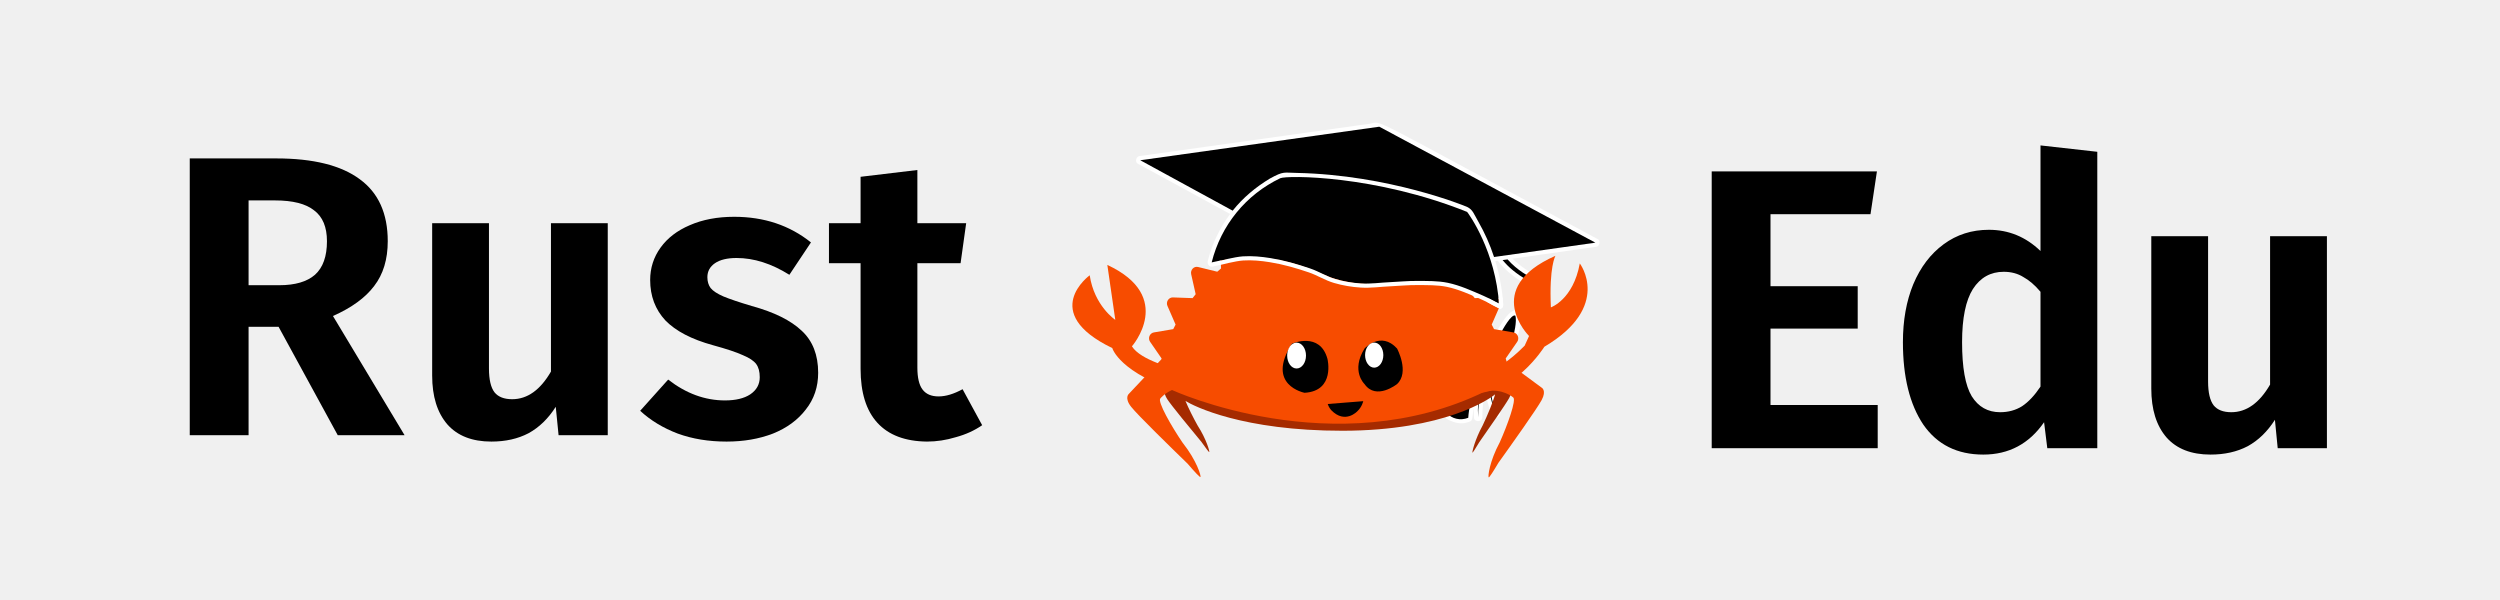
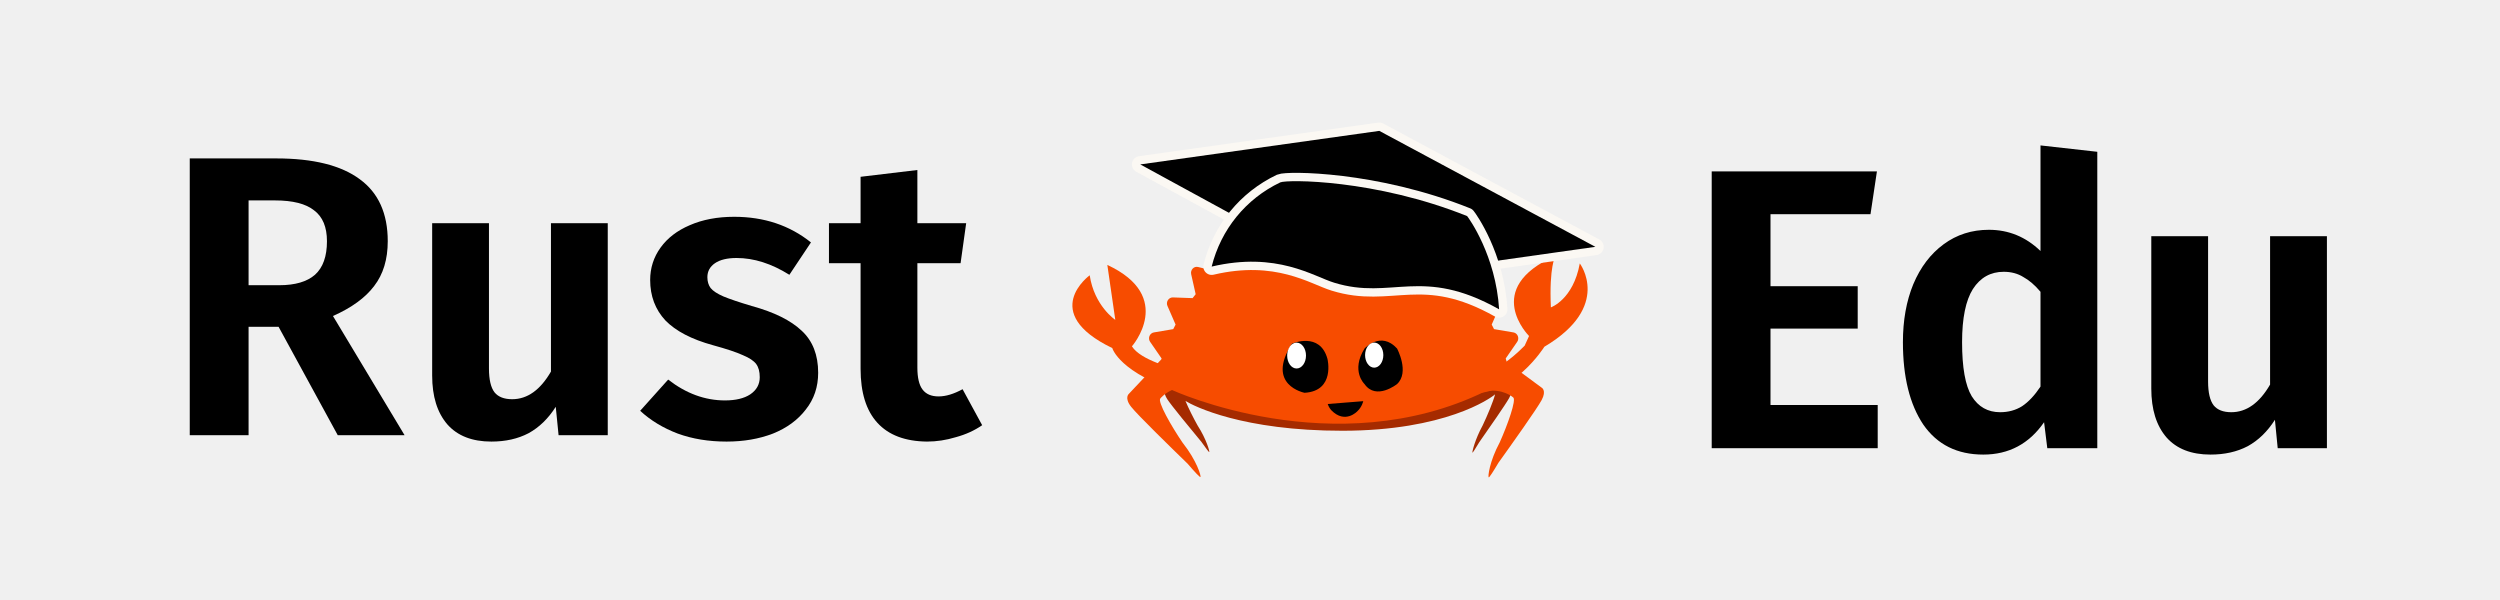
<svg xmlns="http://www.w3.org/2000/svg" width="600" height="144" viewBox="0 0 600 144">
-   <g fill="#fff">
-     <path d="m360.02 80.23c-.35.59-7.91 6.71-12.81 18.91 1.26 1.35 3.19 1.89 5.17 1.13.35-4.95 2.27-9.77 5.33-13.67-2.22 4.12-3.3 8.87-2.95 13.55-.09-4.25.98-8.52 3.15-12.17-1 3.99-.46 7.71 1.15 11.28-.69-3.17-3.87-6.36 4.01-18.01.2-.73 1.09-4.32.59-5.52-.99-.39-3.06 3.45-3.64 4.5z" />
-     <path d="m360.62 62.42c5.27 6.21 10.72 5.3 7.82 9.46-1.47 2.01-2.67 2.73-3.92 3.39.21.27.32.61.38.94 1.96-.94 3.79-2.35 4.79-4.31 1.8-3.69-1.35-4.59-3.67-6.09-1.56-.98-2.98-2.18-4.2-3.55-.4.05-.8.12-1.2.16" />
-     <path d="m307.92 42.49c-1.13.27-13.47 5.88-17.12 20.49 15.68-3.69 24.45 2.37 29.41 3.87 13.89 4.29 20.98-4.08 39.58 6.39-.68-10.85-5.66-19.95-7.68-22.38-14.01-5.62-29.11-8.48-44.19-8.37" />
-     <path d="m314.28 32.75c-13.54 1.91-27.08 3.79-40.62 5.71 7.39 4.04 14.79 8.06 22.18 12.1 3.46-4.35 9.86-9.13 12.87-9.14.84-.03 1.67.07 2.51.08 18.93.4 40.46 6.93 42.06 9.08.41.55 3.51 5.63 5.29 11.1 8.11-1.14 16.21-2.3 24.32-3.44-17.29-9.28-34.57-18.57-51.86-27.83-5.59.76-11.17 1.57-16.75 2.34" />
-     <path d="m328.83 29.69c3.08-.56-2.05-2.7 54.34 27.55.26.14.56.27.69.56.12.55-.09 1.35-.76 1.42-6.69.96-13.39 1.9-20.09 2.86 4.33 4.19 7.97 4.4 8.21 7.55.29 3.34-3.21 6.25-6.26 7.71-.61 7.66-8.87 11.01-5.06 21.2.72 1.51-1.18 2.18-1.69 1.23-1.43-2.93-1.58-5.52-1.7-5.87-.54 2.57-.73 3.39-.75 6.38-.11.95-1.69 1.07-1.98.18-.1-.87-.07-1.75-.07-2.62-.58 3.24.04 3.14-1.92 3.63-2.35.6-6.03-1.19-5.54-2.64 5.32-13.17 10.68-15.48 13.99-21 2.75-4.44 3.33-2.69 6.07-5.08 1.65-1.43 1.75-2.92 1.35-3.61-.2-.2-5.49-2.86-8.17-6.55-.21.02-.41.04-.61.07 1.01 3.37 1.66 6.86 1.9 10.38.1.85-.74 1.48-1.6 1-18.98-10.44-25.57-1.58-40.37-6.6-5.02-1.69-12.76-6.93-27.8-3.46-.96.17-1.33-.78-1.12-1.44 1.02-4.02 2.85-7.85 5.34-11.18-7.39-4.02-14.78-8.05-22.17-12.08-.77-.43-.37-1.78.47-1.83 18.44-2.59 36.87-5.17 55.3-7.76" />
-   </g>
-   <path d="m360.62 62.42c.4-.04.8-.11 1.2-.16 4.82 5.45 10.23 4.82 7.87 9.64-1 1.96-2.83 3.37-4.79 4.31-.06-.33-.17-.67-.38-.94 1.24-.65 2.45-1.37 3.92-3.39 2.45-3.52-1.1-3.48-5.34-7-.92-.73-1.72-1.57-2.48-2.46z" />
-   <path d="m363.66 75.73c.5 1.19-.38 4.76-.59 5.52-7.72 11.42-4.8 14.38-4.01 18.01-1.61-3.56-2.15-7.29-1.15-11.28-2.17 3.65-3.24 7.92-3.15 12.17-.35-4.68.73-9.43 2.95-13.55-3.06 3.9-4.98 8.72-5.33 13.67-1.98.76-3.91.22-5.17-1.13 4.92-12.27 12.42-18.24 12.81-18.91.65-1.19 2.67-4.88 3.64-4.5z" />
+   <style>#dark:target{fill:#fbf8f3}</style>
  <path fill="#a52b00" d="m362.59 93.04-1.27-2.64c0-.1.01-.2.01-.3 0-3-3.12-5.75-8.35-7.96v1.83c-.51-.2-1.05-.4-1.6-.59v-.85c-7.48-2.7-18.63-4.42-31.07-4.42-10.88 0-20.76 1.31-28.07 3.44v2.99-3.61c-7.5 2.38-12.14 5.68-12.14 9.34 0 .58.11 1.15.34 1.7l-.77 1.36c0 0-.61.8.47 2.47.95 1.48 5.71 7.25 8.22 10.28 1.08 1.55 1.81 2.51 1.87 2.41.1-.14-.67-3.05-2.81-6.38-1-1.78-2.19-4.15-2.91-5.89 2 1.26 13.75 7.18 37.73 7.16 24.5-.03 35.39-7.7 36.58-8.74-.42 1.68-1.84 5.07-2.98 7.46-1.87 3.42-2.55 6.39-2.46 6.53.05.1.69-.89 1.63-2.48 2.19-3.12 6.34-9.08 7.17-10.59.94-1.72.41-2.52.41-2.52" />
  <g fill="#f74c00">
    <path d="m369.99 93.03-8.38-6.18c-.08-.27-.15-.55-.24-.82l2.76-3.99c.28-.4.33-.93.15-1.39s-.58-.79-1.05-.87l-4.66-.79c-.18-.37-.37-.73-.56-1.09l1.96-4.48c.2-.45.16-.98-.11-1.4-.26-.41-.71-.66-1.2-.64l-4.72.17c-.24-.31-.49-.63-.75-.94l1.09-4.8c.11-.48-.03-.99-.37-1.35-.34-.35-.83-.5-1.29-.38l-4.6 1.13c-.3-.26-.6-.52-.91-.78l.17-4.93c.01-.49-.22-.97-.62-1.24-.4-.28-.9-.32-1.34-.12l-4.29 2.04c-.35-.2-.69-.39-1.05-.58l-.75-4.86c-.08-.49-.4-.91-.84-1.1s-.95-.13-1.34.17l-3.82 2.87c-.38-.13-.76-.25-1.14-.36l-1.65-4.61c-.17-.46-.55-.81-1.03-.91-.47-.09-.95.07-1.28.43l-3.22 3.61c-.39-.05-.78-.09-1.17-.12l-2.48-4.19c-.25-.43-.7-.68-1.18-.68s-.92.25-1.17.68l-2.49 4.19c-.39.03-.78.07-1.17.12l-3.22-3.61c-.33-.36-.81-.52-1.28-.43-.47.1-.86.45-1.03.91l-1.65 4.61c-.38.11-.76.23-1.14.36l-3.82-2.87c-.39-.3-.9-.36-1.34-.17s-.76.61-.84 1.1l-.75 4.86c-.36.19-.7.38-1.05.58l-4.29-2.04c-.44-.21-.95-.16-1.34.12-.4.27-.63.75-.62 1.24l.17 4.93c-.31.26-.61.52-.91.78l-4.6-1.13c-.47-.12-.96.03-1.29.38-.34.36-.48.87-.37 1.35l1.08 4.8c-.25.31-.5.63-.74.94l-4.73-.17c-.47-.01-.93.23-1.19.64-.27.42-.31.95-.11 1.4l1.95 4.48c-.19.36-.37.72-.56 1.09l-4.65.79c-.47.08-.87.41-1.06.87-.18.46-.12.99.16 1.39l2.75 3.99c-.02.07-.04.14-.06.21l-7.78 8.27c0 0-1.19.94.54 3.13 1.53 1.94 9.4 9.62 13.55 13.65 1.75 2.04 2.95 3.31 3.08 3.2.2-.18-.84-3.89-4.3-8.26-2.66-3.91-6.12-9.93-5.31-10.62 0 0 .93-1.17 2.78-2.01.06.05-.07-.06 0 0 0 0 39.03 18 75.23.3 4.14-.74 6.64 1.47 6.64 1.47.87.5-1.37 6.69-3.21 10.79-2.5 4.65-2.87 8.28-2.65 8.41.13.08 1.04-1.31 2.34-3.51 3.2-4.46 9.25-12.97 10.36-15.03 1.26-2.35 0-3 0-3" />
    <path d="m352.93 90.72c0 0 5.61-.26 12.99-7.76l1.05-2.32c0 0-11.45-11.39 6.34-19.25 0 0-1.55 2.54-1.1 12.38 0 0 5.37-1.86 6.94-10.55 0 0 7.83 10.32-8.5 20 0 0-7.66 12.28-18.46 11.1z" />
  </g>
  <path d="m327.49 83.64c0 0 3.9-4.27 7.8 0 0 0 3.06 5.7 0 8.54 0 0-5.02 3.99-7.8 0 0 0-3.35-3.13 0-8.54" />
  <path fill="#fff" d="m332 85.23c0 1.66-.98 3.01-2.19 3.01s-2.19-1.35-2.19-3.01c0-1.67.98-3.01 2.19-3.01s2.19 1.34 2.19 3.01" />
  <path d="m310.08 82.48c0 0 6.69-2.97 8.51 3.65 0 0 1.92 7.7-5.49 8.14 0 0-9.45-1.82-3.02-11.79" />
  <path fill="#fff" d="m313.44 85.34c0 1.71-1.01 3.1-2.26 3.1s-2.26-1.39-2.26-3.1c0-1.72 1.01-3.11 2.26-3.11s2.26 1.39 2.26 3.11" />
  <path d="m318.65 96.96 8.53-.68c0 0-.29 1.37-1.4 2.4 0 0-2.94 3.22-6.3-.26 0 0-.55-.6-.83-1.46" />
  <path fill="#f74c00" d="m284.48 89.07c-.07 0-.14 0-.21.01-2.77-.63-10.55-2.66-12.61-5.96 0 0 10.48-11.92-5.9-19.54l1.91 13.19c0 0-5.05-3.37-6.14-10.7 0 0-12.3 8.92 5.42 17.47 0 0 1.61 6.04 17.04 10.86l.01-.04c.16.03.32.04.48.04 1.46 0 2.64-1.19 2.64-2.67 0-1.47-1.18-2.66-2.64-2.66" />
-   <path d="m331.03 30.41c17.29 9.26 34.57 18.55 51.86 27.83-8.11 1.14-16.21 2.3-24.32 3.44-.96-2.94-2.22-5.78-3.76-8.46-1.13-1.96-1.32-2.87-2.67-3.54-.53-.26-18.75-7.72-40.92-8.18-3.08-.03-3.07-.51-6.46 1.36-3.37 2.04-6.46 4.6-8.92 7.7-7.39-4.04-14.79-8.06-22.18-12.1 8.53-1.21 53.76-7.56 57.37-8.05z" />
-   <path d="m352.11 50.86c.45.55 6.87 9.46 7.68 22.38-18.56-10.45-25.72-2.11-39.58-6.39-4.96-1.5-13.74-7.56-29.41-3.87 2.24-8.94 8.21-16.26 16.47-20.21 1.59-.71 22.76-.77 44.84 8.09z" />
-   <path fill="none" stroke="#fff" stroke-width=".994" stroke-miterlimit="1.414" d="m292.7 63.12c0 0 3.71-.97 5.62-1.1 2.18-.14 4.38.07 6.54.42 3.2.51 6.34 1.42 9.41 2.46 2.07.7 3.94 1.92 6.03 2.53 2.04.6 4.16.96 6.27 1.09 2.39.16 4.78-.21 7.17-.31 2.12-.1 4.24-.31 6.37-.29 2.42.02 4.88-.05 7.26.44 2.9.61 5.64 1.87 8.37 3.05 1.38.59 4.04 2.02 4.04 2.02" />
-   <path fill="none" stroke="#fff" stroke-width=".963" stroke-linejoin="round" d="m360.16 71.47.02 1.02.01 1-.33.04-1.28-.64-1.34-.77.04-.01" />
-   <path d="m66.86 78.43h-7.2v26.02h-14.12v-66.43h20.74q13.34 0 20.06 4.99 6.72 4.89 6.72 14.88 0 6.53-3.26 10.75-3.17 4.22-9.89 7.2l17.19 28.61h-16.04zm-7.2-9.98h7.39q5.66 0 8.54-2.5 2.88-2.59 2.88-8.06 0-5.09-3.07-7.39-2.98-2.4-9.41-2.4h-6.33z" />
-   <path d="m145.86 104.45h-11.8l-.68-6.82q-2.68 4.23-6.52 6.34-3.84 2.01-8.93 2.01-6.91 0-10.56-4.12-3.65-4.23-3.65-11.72v-36.57h13.63v34.85q0 4.03 1.35 5.76 1.34 1.63 4.22 1.63 5.47 0 9.31-6.63v-35.61h13.63z" />
-   <path d="m176.2 52.03q10.75 0 18.43 6.15l-5.18 7.77q-6.43-4.03-12.67-4.03-3.36 0-5.19 1.25-1.82 1.25-1.82 3.36 0 1.53.77 2.59.86 1.06 3.07 2.02 2.3.96 6.81 2.3 8.07 2.21 12 5.95 3.94 3.65 3.94 10.08 0 5.09-2.98 8.83-2.88 3.75-7.87 5.76-4.99 1.92-11.13 1.92-6.44 0-11.72-1.92-5.28-2.01-9.02-5.47l6.72-7.49q6.43 5 13.63 5 3.84 0 6.05-1.44 2.3-1.54 2.3-4.13 0-2.02-.86-3.17-.86-1.15-3.17-2.11-2.3-1.06-7.2-2.4-7.68-2.11-11.42-5.95-3.65-3.94-3.65-9.7 0-4.32 2.5-7.78 2.49-3.45 7-5.37 4.61-2.02 10.66-2.02z" />
-   <path d="m235.72 102.05q-2.78 1.92-6.34 2.88-3.45 1.05-6.91 1.05-7.87-.09-11.9-4.51-4.03-4.41-4.03-12.96v-25.34h-7.59v-9.6h7.59v-11.14l13.63-1.63v12.77h11.71l-1.34 9.6h-10.37v25.05q0 3.65 1.25 5.28 1.24 1.64 3.84 1.64 2.59 0 5.76-1.73z" />
-   <path d="m450.46 41.14-1.54 10.27h-24v17.28h20.93v10.17h-20.93v18.34h25.73v10.37h-39.84v-66.43z" />
-   <path d="m503.35 36.43v71.14h-12l-.77-6.24q-5.37 7.77-14.59 7.77-9.41 0-14.4-7.2-4.89-7.29-4.89-19.77 0-7.87 2.49-13.92 2.59-6.15 7.3-9.6 4.7-3.46 10.85-3.46 7.1 0 12.38 5.09v-25.34zm-23.33 62.5q2.98 0 5.28-1.44 2.31-1.54 4.42-4.71v-22.75q-2.02-2.4-4.13-3.55-2.01-1.25-4.7-1.25-4.71 0-7.39 4.13-2.6 4.13-2.6 12.77 0 9.12 2.31 12.96 2.4 3.84 6.81 3.84z" />
-   <path d="m558.46 107.57h-11.81l-.67-6.82q-2.69 4.23-6.53 6.34-3.84 2.01-8.93 2.01-6.91 0-10.56-4.12-3.65-4.23-3.65-11.72v-36.57h13.63v34.85q0 4.03 1.35 5.76 1.34 1.63 4.22 1.63 5.47 0 9.31-6.63v-35.61h13.64z" />
+   <g stroke="#fbf8f3" stroke-width="4" stroke-linejoin="round" paint-order="stroke">
+     <path d="m331.03 31.41c17.29 9.26 34.57 18.55 51.86 27.83-8.11 1.14-16.21 2.3-24.32 3.44-.96-2.94-2.22-5.78-3.76-8.46-1.13-1.96-1.32-2.87-2.67-3.54-.53-.26-18.75-7.72-40.92-8.18-3.08-.03-3.07-.51-6.46 1.36-3.37 2.04-6.46 4.6-8.92 7.7-7.39-4.04-14.79-8.06-22.18-12.1 8.53-1.21 53.76-7.56 57.37-8.05z" />
+     <path d="m352.11 51.86c.45.55 6.87 9.46 7.68 22.38-18.56-10.45-25.72-2.11-39.58-6.39-4.96-1.5-13.74-7.56-29.41-3.87 2.24-8.94 8.21-16.26 16.47-20.21 1.59-.71 22.76-.77 44.84 8.09z" />
+   </g>
+   <g id="dark">
+     <path d="m66.86 78.43h-7.2v26.02h-14.12v-66.43h20.74q13.34 0 20.06 4.99 6.72 4.89 6.72 14.88 0 6.53-3.26 10.75-3.17 4.22-9.89 7.2l17.19 28.61h-16.04zm-7.2-9.98h7.39q5.66 0 8.54-2.5 2.88-2.59 2.88-8.06 0-5.09-3.07-7.39-2.98-2.4-9.41-2.4h-6.33z" />
+     <path d="m145.86 104.45h-11.8l-.68-6.82q-2.68 4.23-6.52 6.34-3.84 2.01-8.93 2.01-6.91 0-10.56-4.12-3.65-4.23-3.65-11.72v-36.57h13.63v34.85q0 4.03 1.35 5.76 1.34 1.63 4.22 1.63 5.47 0 9.31-6.63v-35.61h13.63z" />
+     <path d="m176.2 52.03q10.75 0 18.43 6.15l-5.18 7.77q-6.43-4.03-12.67-4.03-3.36 0-5.19 1.25-1.82 1.25-1.82 3.36 0 1.53.77 2.59.86 1.06 3.07 2.02 2.3.96 6.81 2.3 8.07 2.21 12 5.95 3.94 3.65 3.94 10.08 0 5.09-2.98 8.83-2.88 3.75-7.87 5.76-4.99 1.92-11.13 1.92-6.44 0-11.72-1.92-5.28-2.01-9.02-5.47l6.72-7.49q6.43 5 13.63 5 3.84 0 6.05-1.44 2.3-1.54 2.3-4.13 0-2.02-.86-3.17-.86-1.15-3.17-2.11-2.3-1.06-7.2-2.4-7.68-2.11-11.42-5.95-3.65-3.94-3.65-9.7 0-4.32 2.5-7.78 2.49-3.45 7-5.37 4.61-2.02 10.66-2.02z" />
+     <path d="m235.72 102.05q-2.78 1.92-6.34 2.88-3.45 1.05-6.91 1.05-7.87-.09-11.9-4.51-4.03-4.41-4.03-12.96v-25.34h-7.59v-9.6h7.59v-11.14l13.63-1.63v12.77h11.71l-1.34 9.6h-10.37v25.05q0 3.65 1.25 5.28 1.24 1.64 3.84 1.64 2.59 0 5.76-1.73z" />
+     <path d="m450.46 41.14-1.54 10.27h-24v17.28h20.93v10.17h-20.93v18.34h25.73v10.37h-39.84v-66.43z" />
+     <path d="m503.35 36.43v71.14h-12l-.77-6.24q-5.37 7.77-14.59 7.77-9.41 0-14.4-7.2-4.89-7.29-4.89-19.77 0-7.87 2.49-13.92 2.59-6.15 7.3-9.6 4.7-3.46 10.85-3.46 7.1 0 12.38 5.09v-25.34zm-23.33 62.5q2.98 0 5.28-1.44 2.31-1.54 4.42-4.71v-22.75q-2.02-2.4-4.13-3.55-2.01-1.25-4.7-1.25-4.71 0-7.39 4.13-2.6 4.13-2.6 12.77 0 9.12 2.31 12.96 2.4 3.84 6.81 3.84z" />
+     <path d="m558.46 107.57h-11.81l-.67-6.82q-2.69 4.23-6.53 6.34-3.84 2.01-8.93 2.01-6.91 0-10.56-4.12-3.65-4.23-3.65-11.72v-36.57h13.63v34.85q0 4.03 1.35 5.76 1.34 1.63 4.22 1.63 5.47 0 9.31-6.63v-35.61h13.64z" />
+   </g>
</svg>
